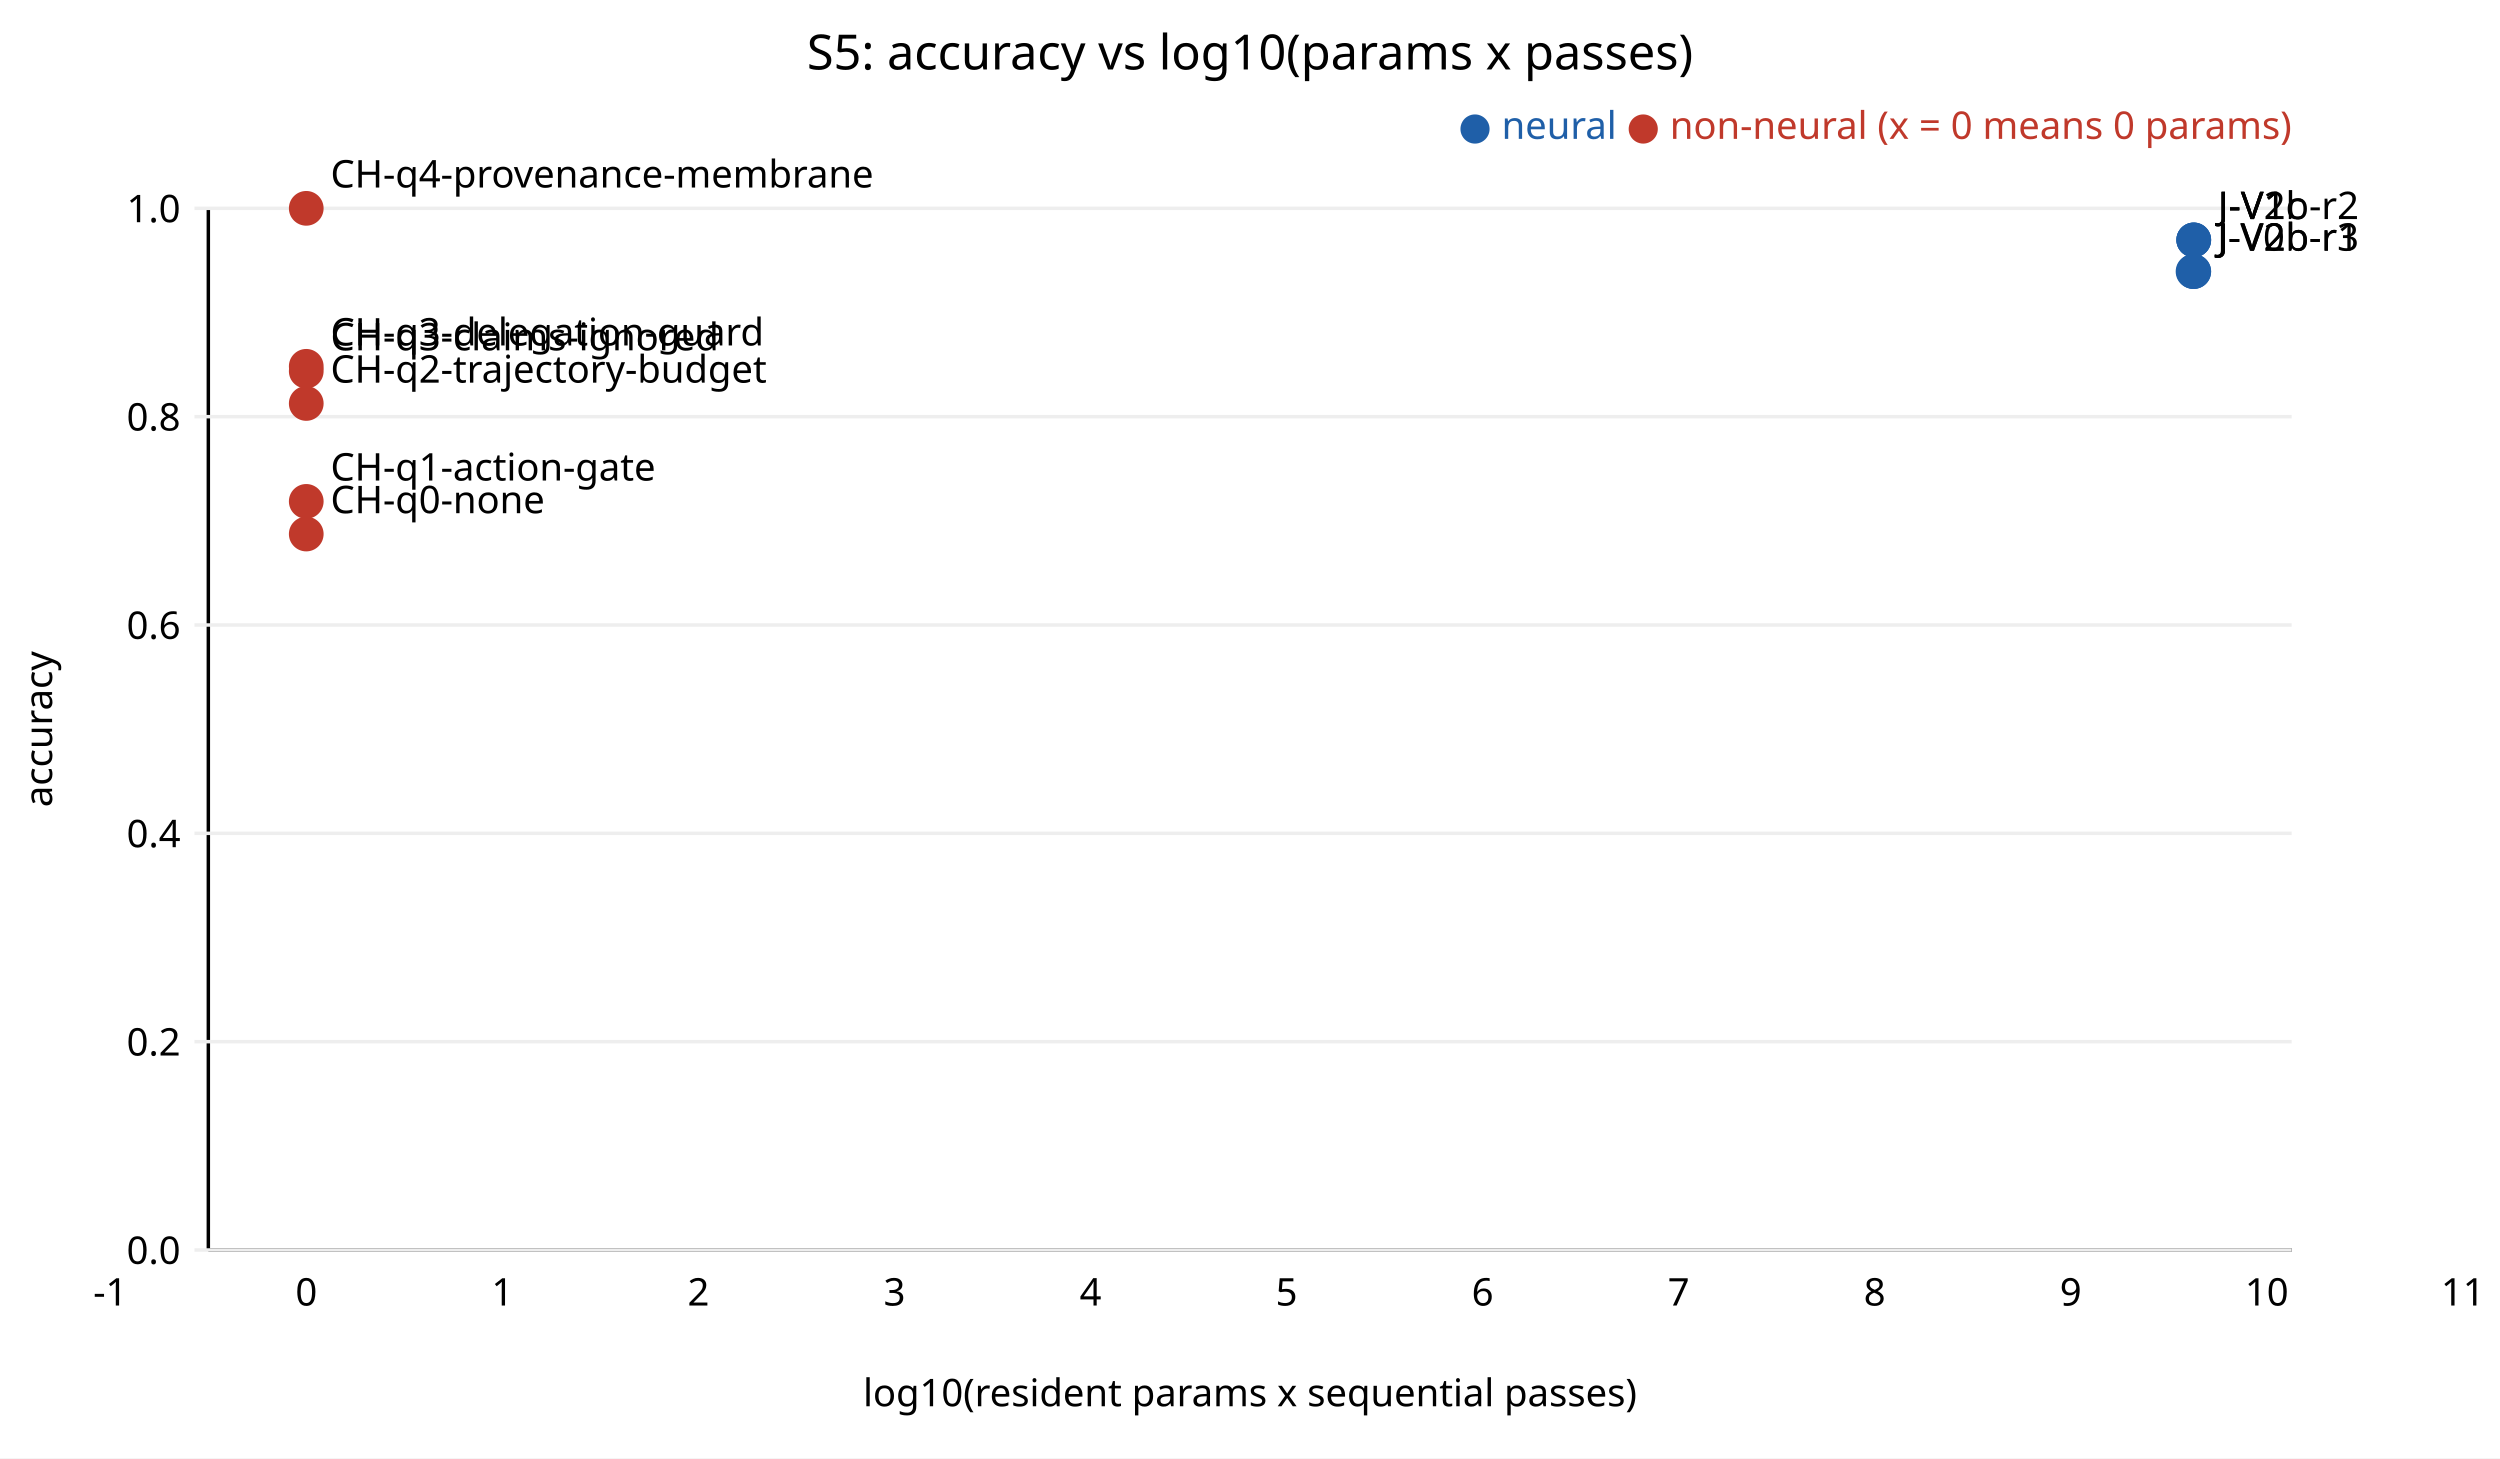
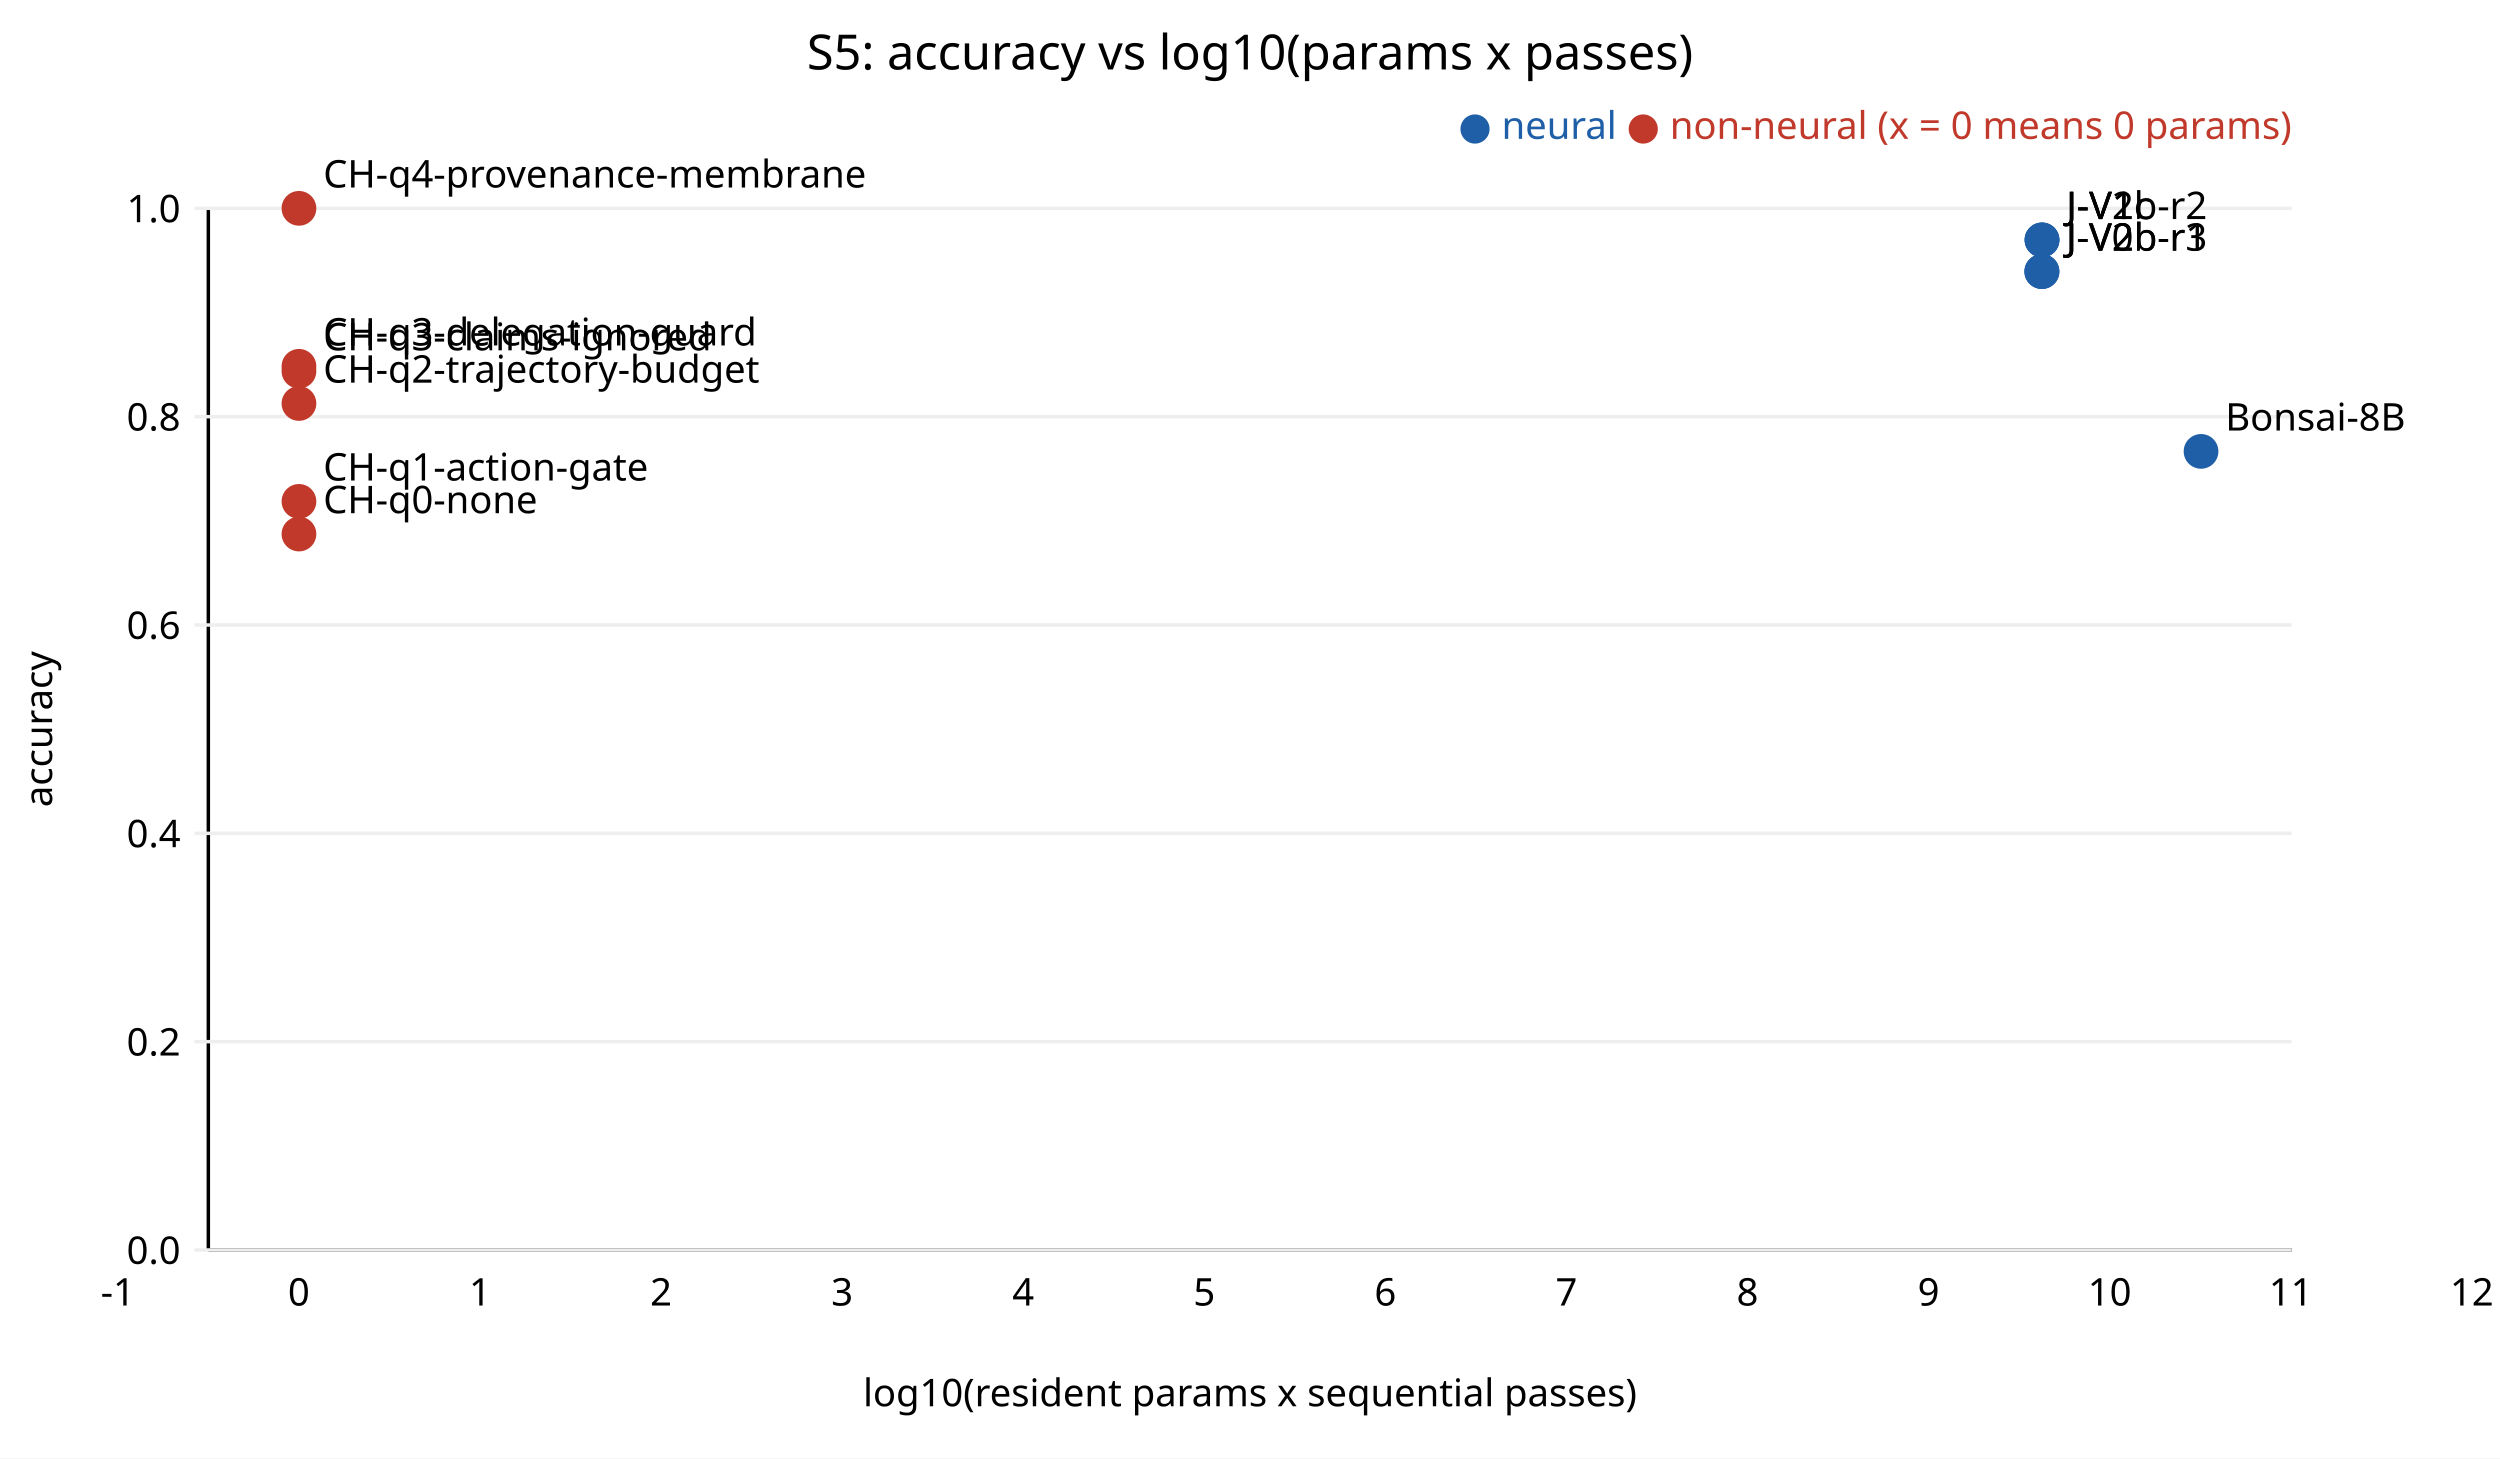
<svg xmlns="http://www.w3.org/2000/svg" width="720" height="420" font-family="sans-serif" font-size="11">
  <rect width="100%" height="100%" fill="white" />
  <text x="360.0" y="20" text-anchor="middle" font-size="14">S5: accuracy vs log10(params x passes)</text>
  <line x1="60" y1="360" x2="660" y2="360" stroke="black" />
  <line x1="60" y1="60" x2="60" y2="360" stroke="black" />
  <text x="360.0" y="405" text-anchor="middle">log10(resident params x sequential passes)</text>
  <text x="15" y="210.0" transform="rotate(-90 15 210.0)" text-anchor="middle">accuracy</text>
  <line x1="56" y1="360.0" x2="660" y2="360.0" stroke="#eee" />
  <text x="52" y="364.0" text-anchor="end">0.0</text>
  <line x1="56" y1="300.0" x2="660" y2="300.0" stroke="#eee" />
  <text x="52" y="304.0" text-anchor="end">0.2</text>
  <line x1="56" y1="240.0" x2="660" y2="240.0" stroke="#eee" />
  <text x="52" y="244.0" text-anchor="end">0.4</text>
  <line x1="56" y1="180.0" x2="660" y2="180.0" stroke="#eee" />
  <text x="52" y="184.0" text-anchor="end">0.6</text>
  <line x1="56" y1="120.0" x2="660" y2="120.0" stroke="#eee" />
  <text x="52" y="124.0" text-anchor="end">0.8</text>
  <line x1="56" y1="60.0" x2="660" y2="60.0" stroke="#eee" />
  <text x="52" y="64.0" text-anchor="end">1.0</text>
-   <text x="31.77" y="376" text-anchor="middle">-1</text>
-   <text x="88.23" y="376" text-anchor="middle">0</text>
-   <text x="144.69" y="376" text-anchor="middle">1</text>
-   <text x="201.15" y="376" text-anchor="middle">2</text>
-   <text x="257.61" y="376" text-anchor="middle">3</text>
-   <text x="314.07" y="376" text-anchor="middle">4</text>
-   <text x="370.53" y="376" text-anchor="middle">5</text>
-   <text x="426.99" y="376" text-anchor="middle">6</text>
-   <text x="483.451" y="376" text-anchor="middle">7</text>
-   <text x="539.911" y="376" text-anchor="middle">8</text>
-   <text x="596.371" y="376" text-anchor="middle">9</text>
-   <text x="652.831" y="376" text-anchor="middle">10</text>
-   <text x="709.291" y="376" text-anchor="middle">11</text>
-   <circle cx="88.2" cy="153.8" r="5" fill="#c0392b" />
-   <text x="95.2" y="147.8">CH-q0-none</text>
-   <circle cx="88.2" cy="144.4" r="5" fill="#c0392b" />
-   <text x="95.2" y="138.4">CH-q1-action-gate</text>
-   <circle cx="88.2" cy="116.2" r="5" fill="#c0392b" />
-   <text x="95.2" y="110.2">CH-q2-trajectory-budget</text>
-   <circle cx="88.2" cy="106.9" r="5" fill="#c0392b" />
-   <text x="95.2" y="100.9">CH-q3-claims-ignored</text>
-   <circle cx="88.2" cy="105.5" r="5" fill="#c0392b" />
-   <text x="95.2" y="99.5">CH-q3-delegation-guard</text>
-   <circle cx="88.2" cy="60.0" r="5" fill="#c0392b" />
-   <text x="95.2" y="54.0">CH-q4-provenance-membrane</text>
-   <circle cx="631.6" cy="78.2" r="5" fill="#1f5fa8" />
-   <text x="638.6" y="72.2">J-V0</text>
-   <circle cx="631.8" cy="69.1" r="5" fill="#1f5fa8" />
-   <text x="638.8" y="63.1">J-V1</text>
-   <circle cx="631.8" cy="69.1" r="5" fill="#1f5fa8" />
-   <text x="638.8" y="63.1">J-V1c</text>
-   <circle cx="631.8" cy="78.2" r="5" fill="#1f5fa8" />
-   <text x="638.8" y="72.2">J-V2b-r1</text>
-   <circle cx="631.8" cy="69.1" r="5" fill="#1f5fa8" />
-   <text x="638.8" y="63.1">J-V2b-r2</text>
-   <circle cx="631.8" cy="78.2" r="5" fill="#1f5fa8" />
-   <text x="638.8" y="72.2">J-V2b-r3</text>
+   <text x="33.925" y="376" text-anchor="middle">-1</text>
+   <text x="86.075" y="376" text-anchor="middle">0</text>
+   <text x="138.226" y="376" text-anchor="middle">1</text>
+   <text x="190.376" y="376" text-anchor="middle">2</text>
+   <text x="242.527" y="376" text-anchor="middle">3</text>
+   <text x="294.678" y="376" text-anchor="middle">4</text>
+   <text x="346.828" y="376" text-anchor="middle">5</text>
+   <text x="398.979" y="376" text-anchor="middle">6</text>
+   <text x="451.129" y="376" text-anchor="middle">7</text>
+   <text x="503.28" y="376" text-anchor="middle">8</text>
+   <text x="555.43" y="376" text-anchor="middle">9</text>
+   <text x="607.581" y="376" text-anchor="middle">10</text>
+   <text x="659.731" y="376" text-anchor="middle">11</text>
+   <text x="711.882" y="376" text-anchor="middle">12</text>
+   <circle cx="633.9" cy="130.0" r="5" fill="#1f5fa8" />
+   <text x="640.9" y="124.0">Bonsai-8B</text>
+   <circle cx="86.1" cy="153.8" r="5" fill="#c0392b" />
+   <text x="93.1" y="147.8">CH-q0-none</text>
+   <circle cx="86.1" cy="144.4" r="5" fill="#c0392b" />
+   <text x="93.1" y="138.4">CH-q1-action-gate</text>
+   <circle cx="86.1" cy="116.2" r="5" fill="#c0392b" />
+   <text x="93.1" y="110.2">CH-q2-trajectory-budget</text>
+   <circle cx="86.1" cy="106.9" r="5" fill="#c0392b" />
+   <text x="93.1" y="100.9">CH-q3-claims-ignored</text>
+   <circle cx="86.1" cy="105.5" r="5" fill="#c0392b" />
+   <text x="93.1" y="99.5">CH-q3-delegation-guard</text>
+   <circle cx="86.1" cy="60.0" r="5" fill="#c0392b" />
+   <text x="93.1" y="54.0">CH-q4-provenance-membrane</text>
+   <circle cx="588.0" cy="78.2" r="5" fill="#1f5fa8" />
+   <text x="595.0" y="72.2">J-V0</text>
+   <circle cx="588.1" cy="69.1" r="5" fill="#1f5fa8" />
+   <text x="595.1" y="63.1">J-V1</text>
+   <circle cx="588.1" cy="69.1" r="5" fill="#1f5fa8" />
+   <text x="595.1" y="63.1">J-V1c</text>
+   <circle cx="588.1" cy="78.2" r="5" fill="#1f5fa8" />
+   <text x="595.1" y="72.2">J-V2b-r1</text>
+   <circle cx="588.1" cy="69.1" r="5" fill="#1f5fa8" />
+   <text x="595.1" y="63.1">J-V2b-r2</text>
+   <circle cx="588.1" cy="78.2" r="5" fill="#1f5fa8" />
+   <text x="595.1" y="72.2">J-V2b-r3</text>
  <text x="660" y="40" text-anchor="end">
    <tspan fill="#1f5fa8">● neural</tspan>
    <tspan fill="#c0392b">● non-neural (x = 0 means 0 params)</tspan>
  </text>
</svg>
